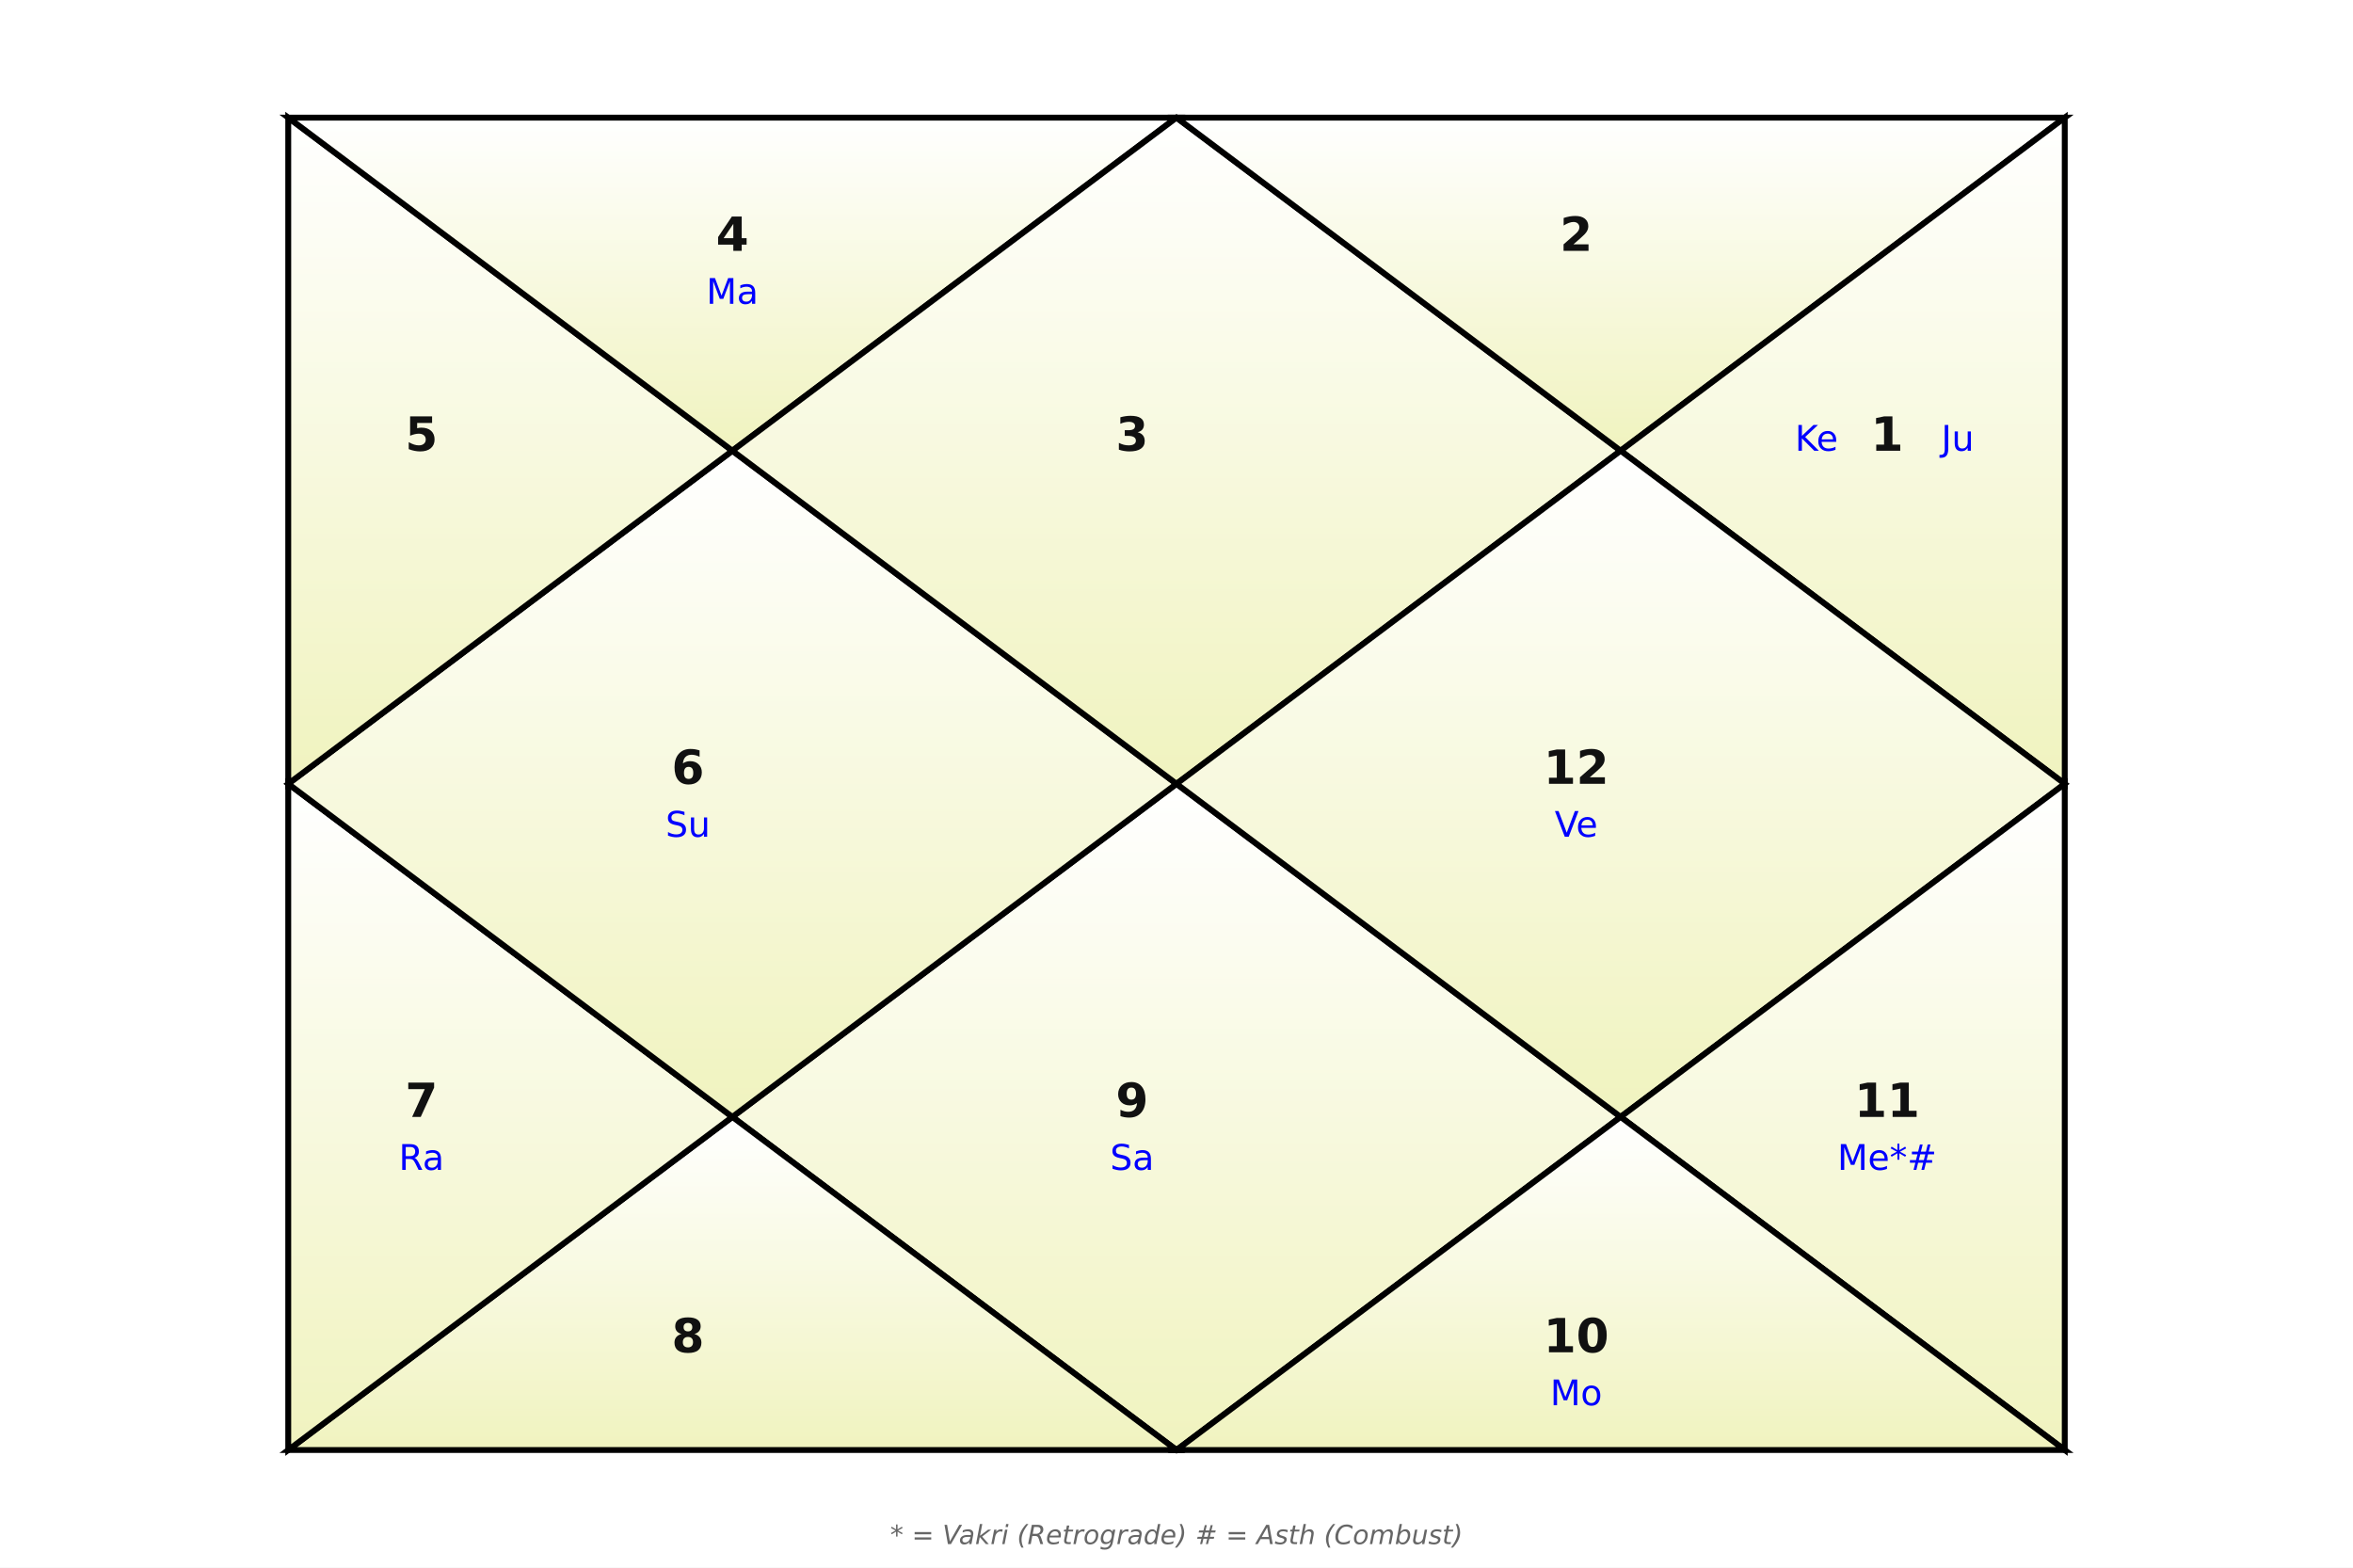
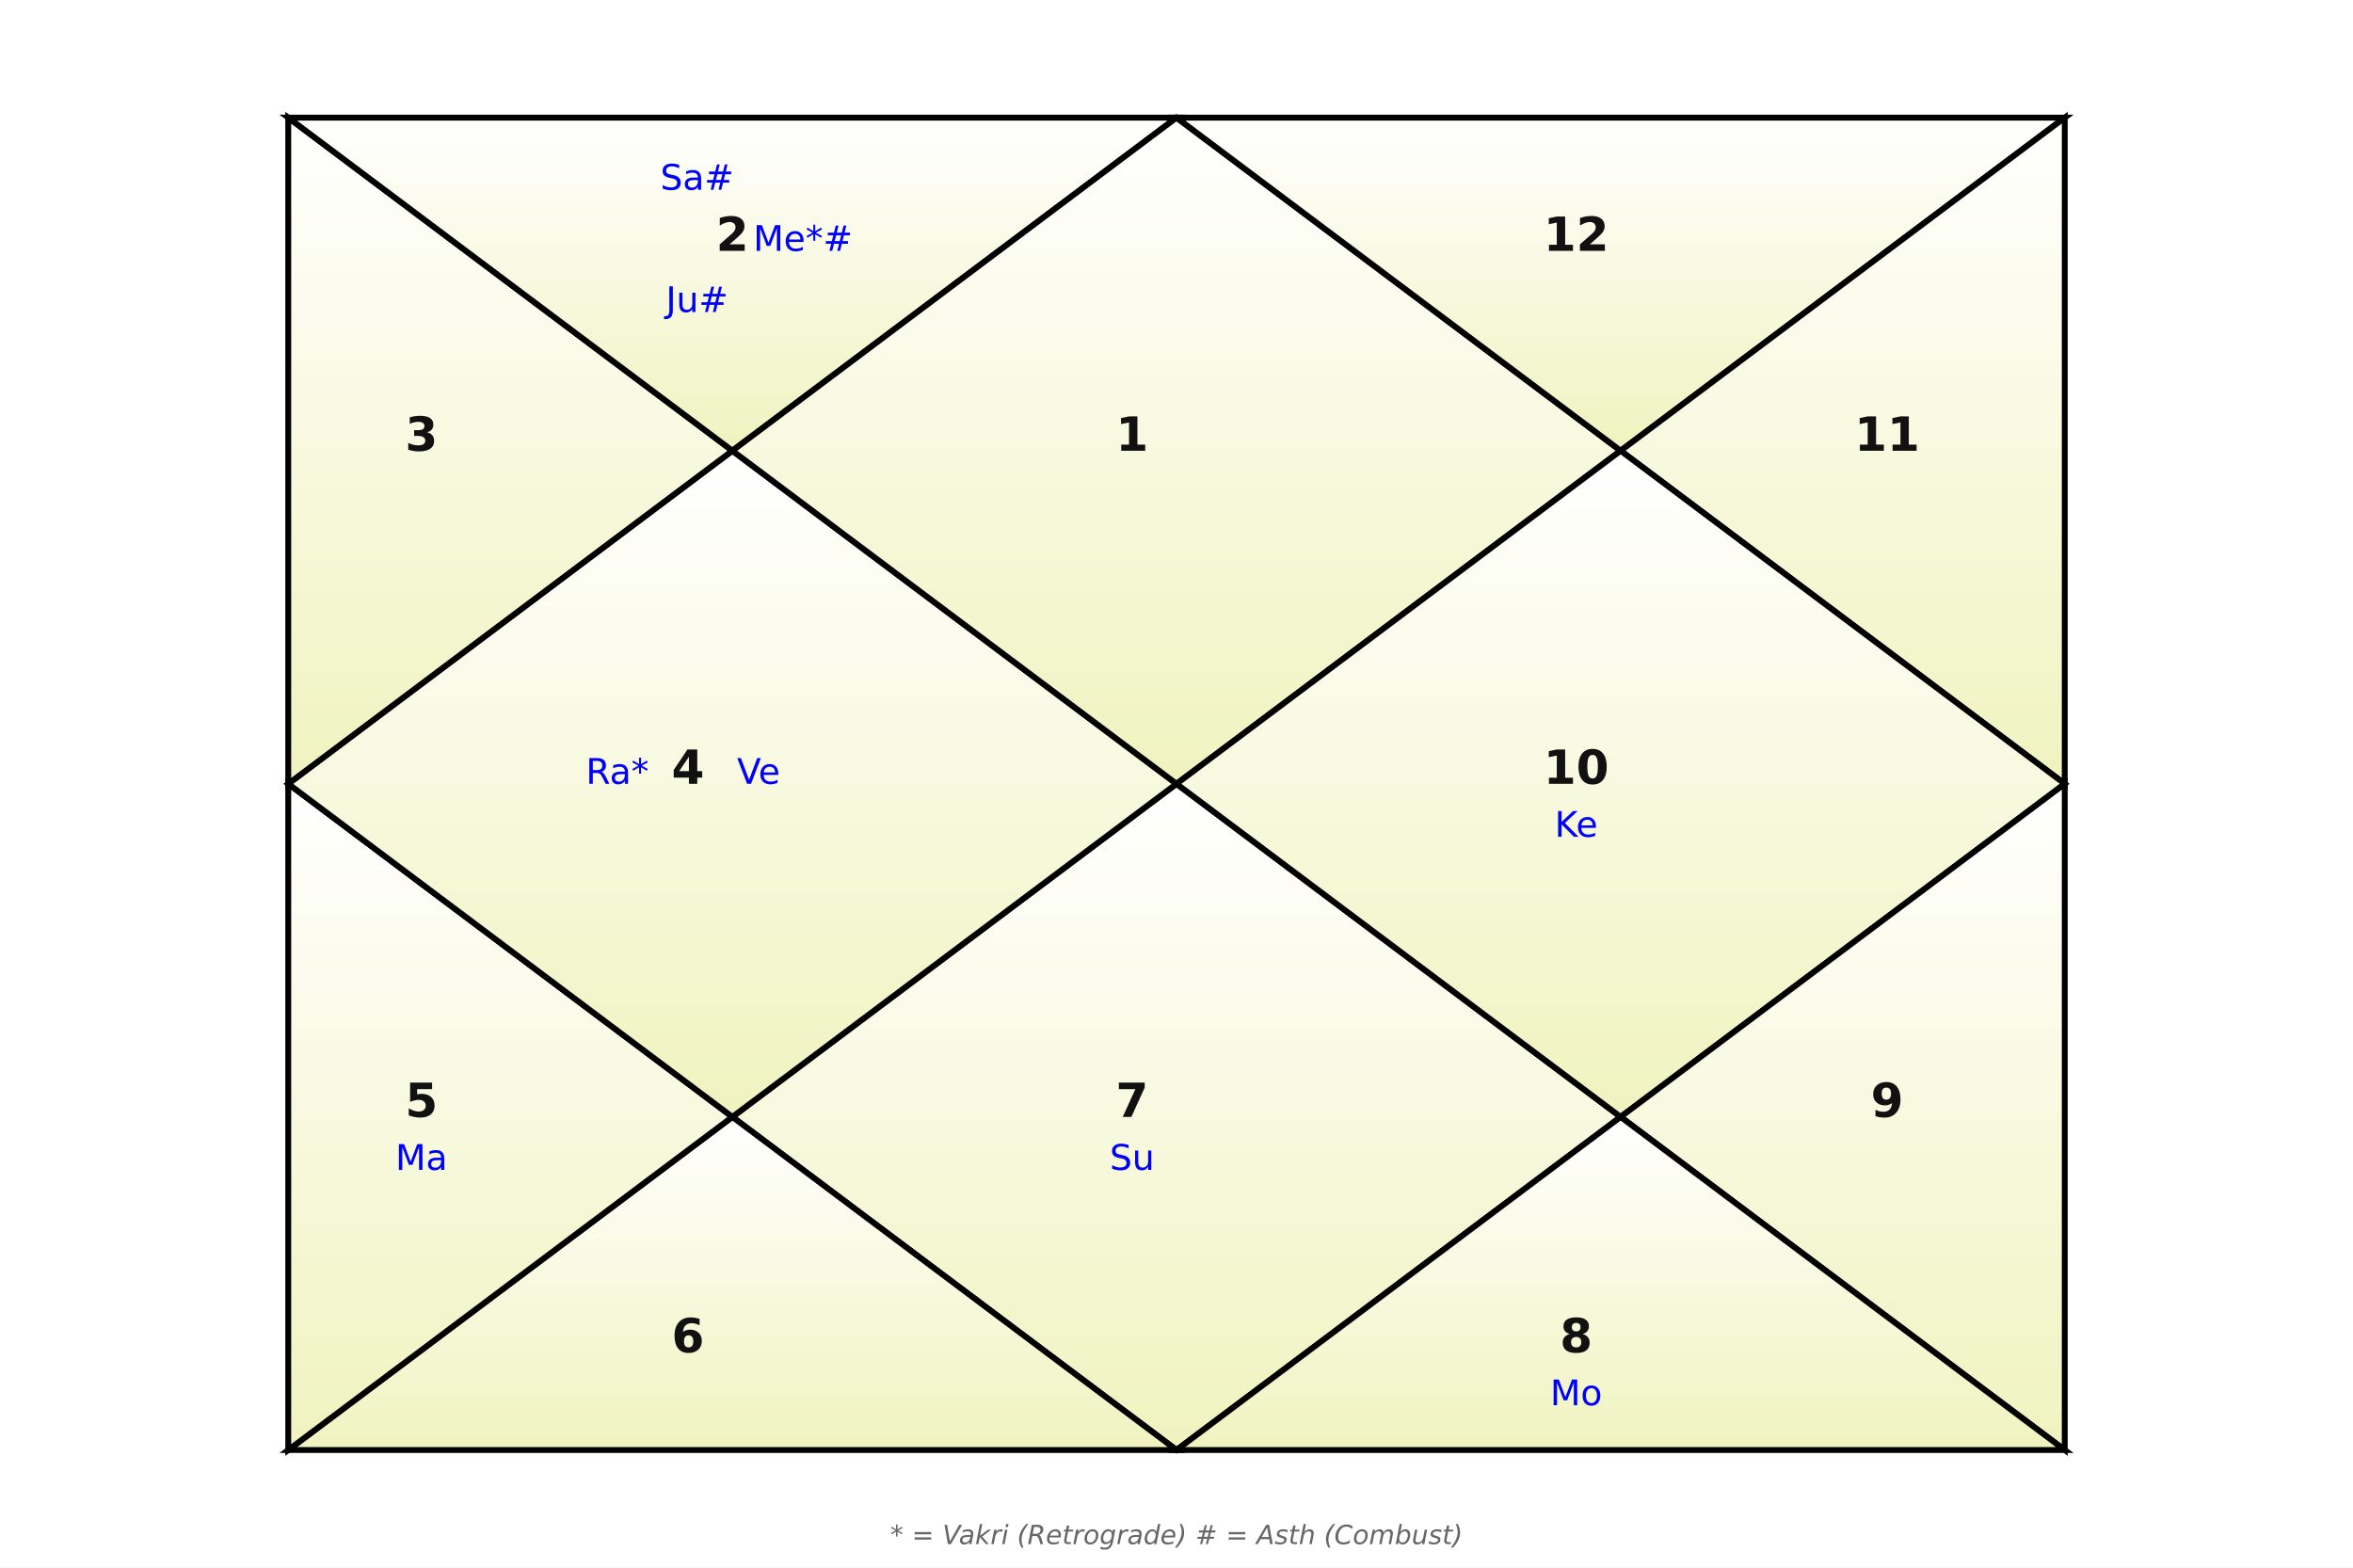
<svg xmlns="http://www.w3.org/2000/svg" baseProfile="full" height="100%" version="1.1" viewBox="0 0 800 533" width="100%">
  <defs>
    <linearGradient id="houseGrad" x1="0" x2="0" y1="0" y2="1">
      <stop offset="0" stop-color="white" />
      <stop offset="1" stop-color="#f0f3bf" />
    </linearGradient>
  </defs>
  <rect fill="white" height="533" width="800" x="0" y="0" />
  <polygon fill="url(#houseGrad)" points="249.0,379.75 400.0,493.0 551.0,379.75 400.0,266.5" stroke="#000" stroke-width="2" />
  <polygon fill="url(#houseGrad)" points="249.0,379.75 98.0,493.0 400.0,493.0" stroke="#000" stroke-width="2" />
  <polygon fill="url(#houseGrad)" points="98.0,266.5 98.0,493.0 249.0,379.75" stroke="#000" stroke-width="2" />
  <polygon fill="url(#houseGrad)" points="98.0,266.5 249.0,379.75 400.0,266.5 249.0,153.25" stroke="#000" stroke-width="2" />
  <polygon fill="url(#houseGrad)" points="98.0,40.0 98.0,266.5 249.0,153.25" stroke="#000" stroke-width="2" />
  <polygon fill="url(#houseGrad)" points="98.0,40.0 249.0,153.25 400.0,40.0" stroke="#000" stroke-width="2" />
  <polygon fill="url(#houseGrad)" points="249.0,153.25 400.0,266.5 551.0,153.25 400.0,40.0" stroke="#000" stroke-width="2" />
  <polygon fill="url(#houseGrad)" points="400.0,40.0 551.0,153.25 702.0,40.0" stroke="#000" stroke-width="2" />
  <polygon fill="url(#houseGrad)" points="551.0,153.25 702.0,266.5 702.0,40.0" stroke="#000" stroke-width="2" />
  <polygon fill="url(#houseGrad)" points="551.0,153.25 400.0,266.5 551.0,379.75 702.0,266.5" stroke="#000" stroke-width="2" />
  <polygon fill="url(#houseGrad)" points="551.0,379.75 702.0,493.0 702.0,266.5" stroke="#000" stroke-width="2" />
  <polygon fill="url(#houseGrad)" points="551.0,379.75 400.0,493.0 702.0,493.0" stroke="#000" stroke-width="2" />
-   <text fill="#111111" font-family="DejaVu Sans, Arial, sans-serif" font-size="16" font-weight="bold" text-anchor="middle" x="384.9" y="153.25">3</text>
-   <text fill="#111111" font-family="DejaVu Sans, Arial, sans-serif" font-size="16" font-weight="bold" text-anchor="middle" x="249.0" y="85.3">4</text>
-   <text fill="#0000ff" font-family="DejaVu Sans, Arial, sans-serif" font-size="12" text-anchor="middle" x="249.0" y="103.3">Ma</text>
-   <text fill="#111111" font-family="DejaVu Sans, Arial, sans-serif" font-size="16" font-weight="bold" text-anchor="middle" x="143.3" y="153.25">5</text>
-   <text fill="#111111" font-family="DejaVu Sans, Arial, sans-serif" font-size="16" font-weight="bold" text-anchor="middle" x="233.9" y="266.5">6</text>
-   <text fill="#0000ff" font-family="DejaVu Sans, Arial, sans-serif" font-size="12" text-anchor="middle" x="233.9" y="284.5">Su</text>
-   <text fill="#111111" font-family="DejaVu Sans, Arial, sans-serif" font-size="16" font-weight="bold" text-anchor="middle" x="143.3" y="379.75">7</text>
-   <text fill="#0000ff" font-family="DejaVu Sans, Arial, sans-serif" font-size="12" text-anchor="middle" x="143.3" y="397.75">Ra</text>
-   <text fill="#111111" font-family="DejaVu Sans, Arial, sans-serif" font-size="16" font-weight="bold" text-anchor="middle" x="233.9" y="459.78">8</text>
-   <text fill="#111111" font-family="DejaVu Sans, Arial, sans-serif" font-size="16" font-weight="bold" text-anchor="middle" x="384.9" y="379.75">9</text>
-   <text fill="#0000ff" font-family="DejaVu Sans, Arial, sans-serif" font-size="12" text-anchor="middle" x="384.9" y="397.75">Sa</text>
-   <text fill="#111111" font-family="DejaVu Sans, Arial, sans-serif" font-size="16" font-weight="bold" text-anchor="middle" x="535.9" y="459.78">10</text>
+   <text fill="#111111" font-family="DejaVu Sans, Arial, sans-serif" font-size="16" font-weight="bold" text-anchor="middle" x="384.9" y="153.25">1</text>
+   <text fill="#111111" font-family="DejaVu Sans, Arial, sans-serif" font-size="16" font-weight="bold" text-anchor="middle" x="249.0" y="85.3">2</text>
+   <text fill="#0000ff" font-family="DejaVu Sans, Arial, sans-serif" font-size="12" text-anchor="middle" x="273.0" y="85.3">Me*#</text>
+   <text fill="#0000ff" font-family="DejaVu Sans, Arial, sans-serif" font-size="12" text-anchor="middle" x="237.0" y="106.085">Ju#</text>
+   <text fill="#0000ff" font-family="DejaVu Sans, Arial, sans-serif" font-size="12" text-anchor="middle" x="237.0" y="64.515">Sa#</text>
+   <text fill="#111111" font-family="DejaVu Sans, Arial, sans-serif" font-size="16" font-weight="bold" text-anchor="middle" x="143.3" y="153.25">3</text>
+   <text fill="#111111" font-family="DejaVu Sans, Arial, sans-serif" font-size="16" font-weight="bold" text-anchor="middle" x="233.9" y="266.5">4</text>
+   <text fill="#0000ff" font-family="DejaVu Sans, Arial, sans-serif" font-size="12" text-anchor="middle" x="257.9" y="266.5">Ve</text>
+   <text fill="#0000ff" font-family="DejaVu Sans, Arial, sans-serif" font-size="12" text-anchor="middle" x="209.9" y="266.5">Ra*</text>
+   <text fill="#111111" font-family="DejaVu Sans, Arial, sans-serif" font-size="16" font-weight="bold" text-anchor="middle" x="143.3" y="379.75">5</text>
+   <text fill="#0000ff" font-family="DejaVu Sans, Arial, sans-serif" font-size="12" text-anchor="middle" x="143.3" y="397.75">Ma</text>
+   <text fill="#111111" font-family="DejaVu Sans, Arial, sans-serif" font-size="16" font-weight="bold" text-anchor="middle" x="233.9" y="459.78">6</text>
+   <text fill="#111111" font-family="DejaVu Sans, Arial, sans-serif" font-size="16" font-weight="bold" text-anchor="middle" x="384.9" y="379.75">7</text>
+   <text fill="#0000ff" font-family="DejaVu Sans, Arial, sans-serif" font-size="12" text-anchor="middle" x="384.9" y="397.75">Su</text>
+   <text fill="#111111" font-family="DejaVu Sans, Arial, sans-serif" font-size="16" font-weight="bold" text-anchor="middle" x="535.9" y="459.78">8</text>
  <text fill="#0000ff" font-family="DejaVu Sans, Arial, sans-serif" font-size="12" text-anchor="middle" x="535.9" y="477.78">Mo</text>
-   <text fill="#111111" font-family="DejaVu Sans, Arial, sans-serif" font-size="16" font-weight="bold" text-anchor="middle" x="641.6" y="379.75">11</text>
-   <text fill="#0000ff" font-family="DejaVu Sans, Arial, sans-serif" font-size="12" text-anchor="middle" x="641.6" y="397.75">Me*#</text>
-   <text fill="#111111" font-family="DejaVu Sans, Arial, sans-serif" font-size="16" font-weight="bold" text-anchor="middle" x="535.9" y="266.5">12</text>
-   <text fill="#0000ff" font-family="DejaVu Sans, Arial, sans-serif" font-size="12" text-anchor="middle" x="535.9" y="284.5">Ve</text>
-   <text fill="#111111" font-family="DejaVu Sans, Arial, sans-serif" font-size="16" font-weight="bold" text-anchor="middle" x="641.6" y="153.25">1</text>
-   <text fill="#0000ff" font-family="DejaVu Sans, Arial, sans-serif" font-size="12" text-anchor="middle" x="665.6" y="153.25">Ju</text>
-   <text fill="#0000ff" font-family="DejaVu Sans, Arial, sans-serif" font-size="12" text-anchor="middle" x="617.6" y="153.25">Ke</text>
-   <text fill="#111111" font-family="DejaVu Sans, Arial, sans-serif" font-size="16" font-weight="bold" text-anchor="middle" x="535.9" y="85.3">2</text>
+   <text fill="#111111" font-family="DejaVu Sans, Arial, sans-serif" font-size="16" font-weight="bold" text-anchor="middle" x="641.6" y="379.75">9</text>
+   <text fill="#111111" font-family="DejaVu Sans, Arial, sans-serif" font-size="16" font-weight="bold" text-anchor="middle" x="535.9" y="266.5">10</text>
+   <text fill="#0000ff" font-family="DejaVu Sans, Arial, sans-serif" font-size="12" text-anchor="middle" x="535.9" y="284.5">Ke</text>
+   <text fill="#111111" font-family="DejaVu Sans, Arial, sans-serif" font-size="16" font-weight="bold" text-anchor="middle" x="641.6" y="153.25">11</text>
+   <text fill="#111111" font-family="DejaVu Sans, Arial, sans-serif" font-size="16" font-weight="bold" text-anchor="middle" x="535.9" y="85.3">12</text>
  <text fill="#666" font-family="DejaVu Sans" font-size="9" font-style="italic" text-anchor="middle" x="400.0" y="525">* = Vakri (Retrograde)  # = Asth (Combust)</text>
</svg>
